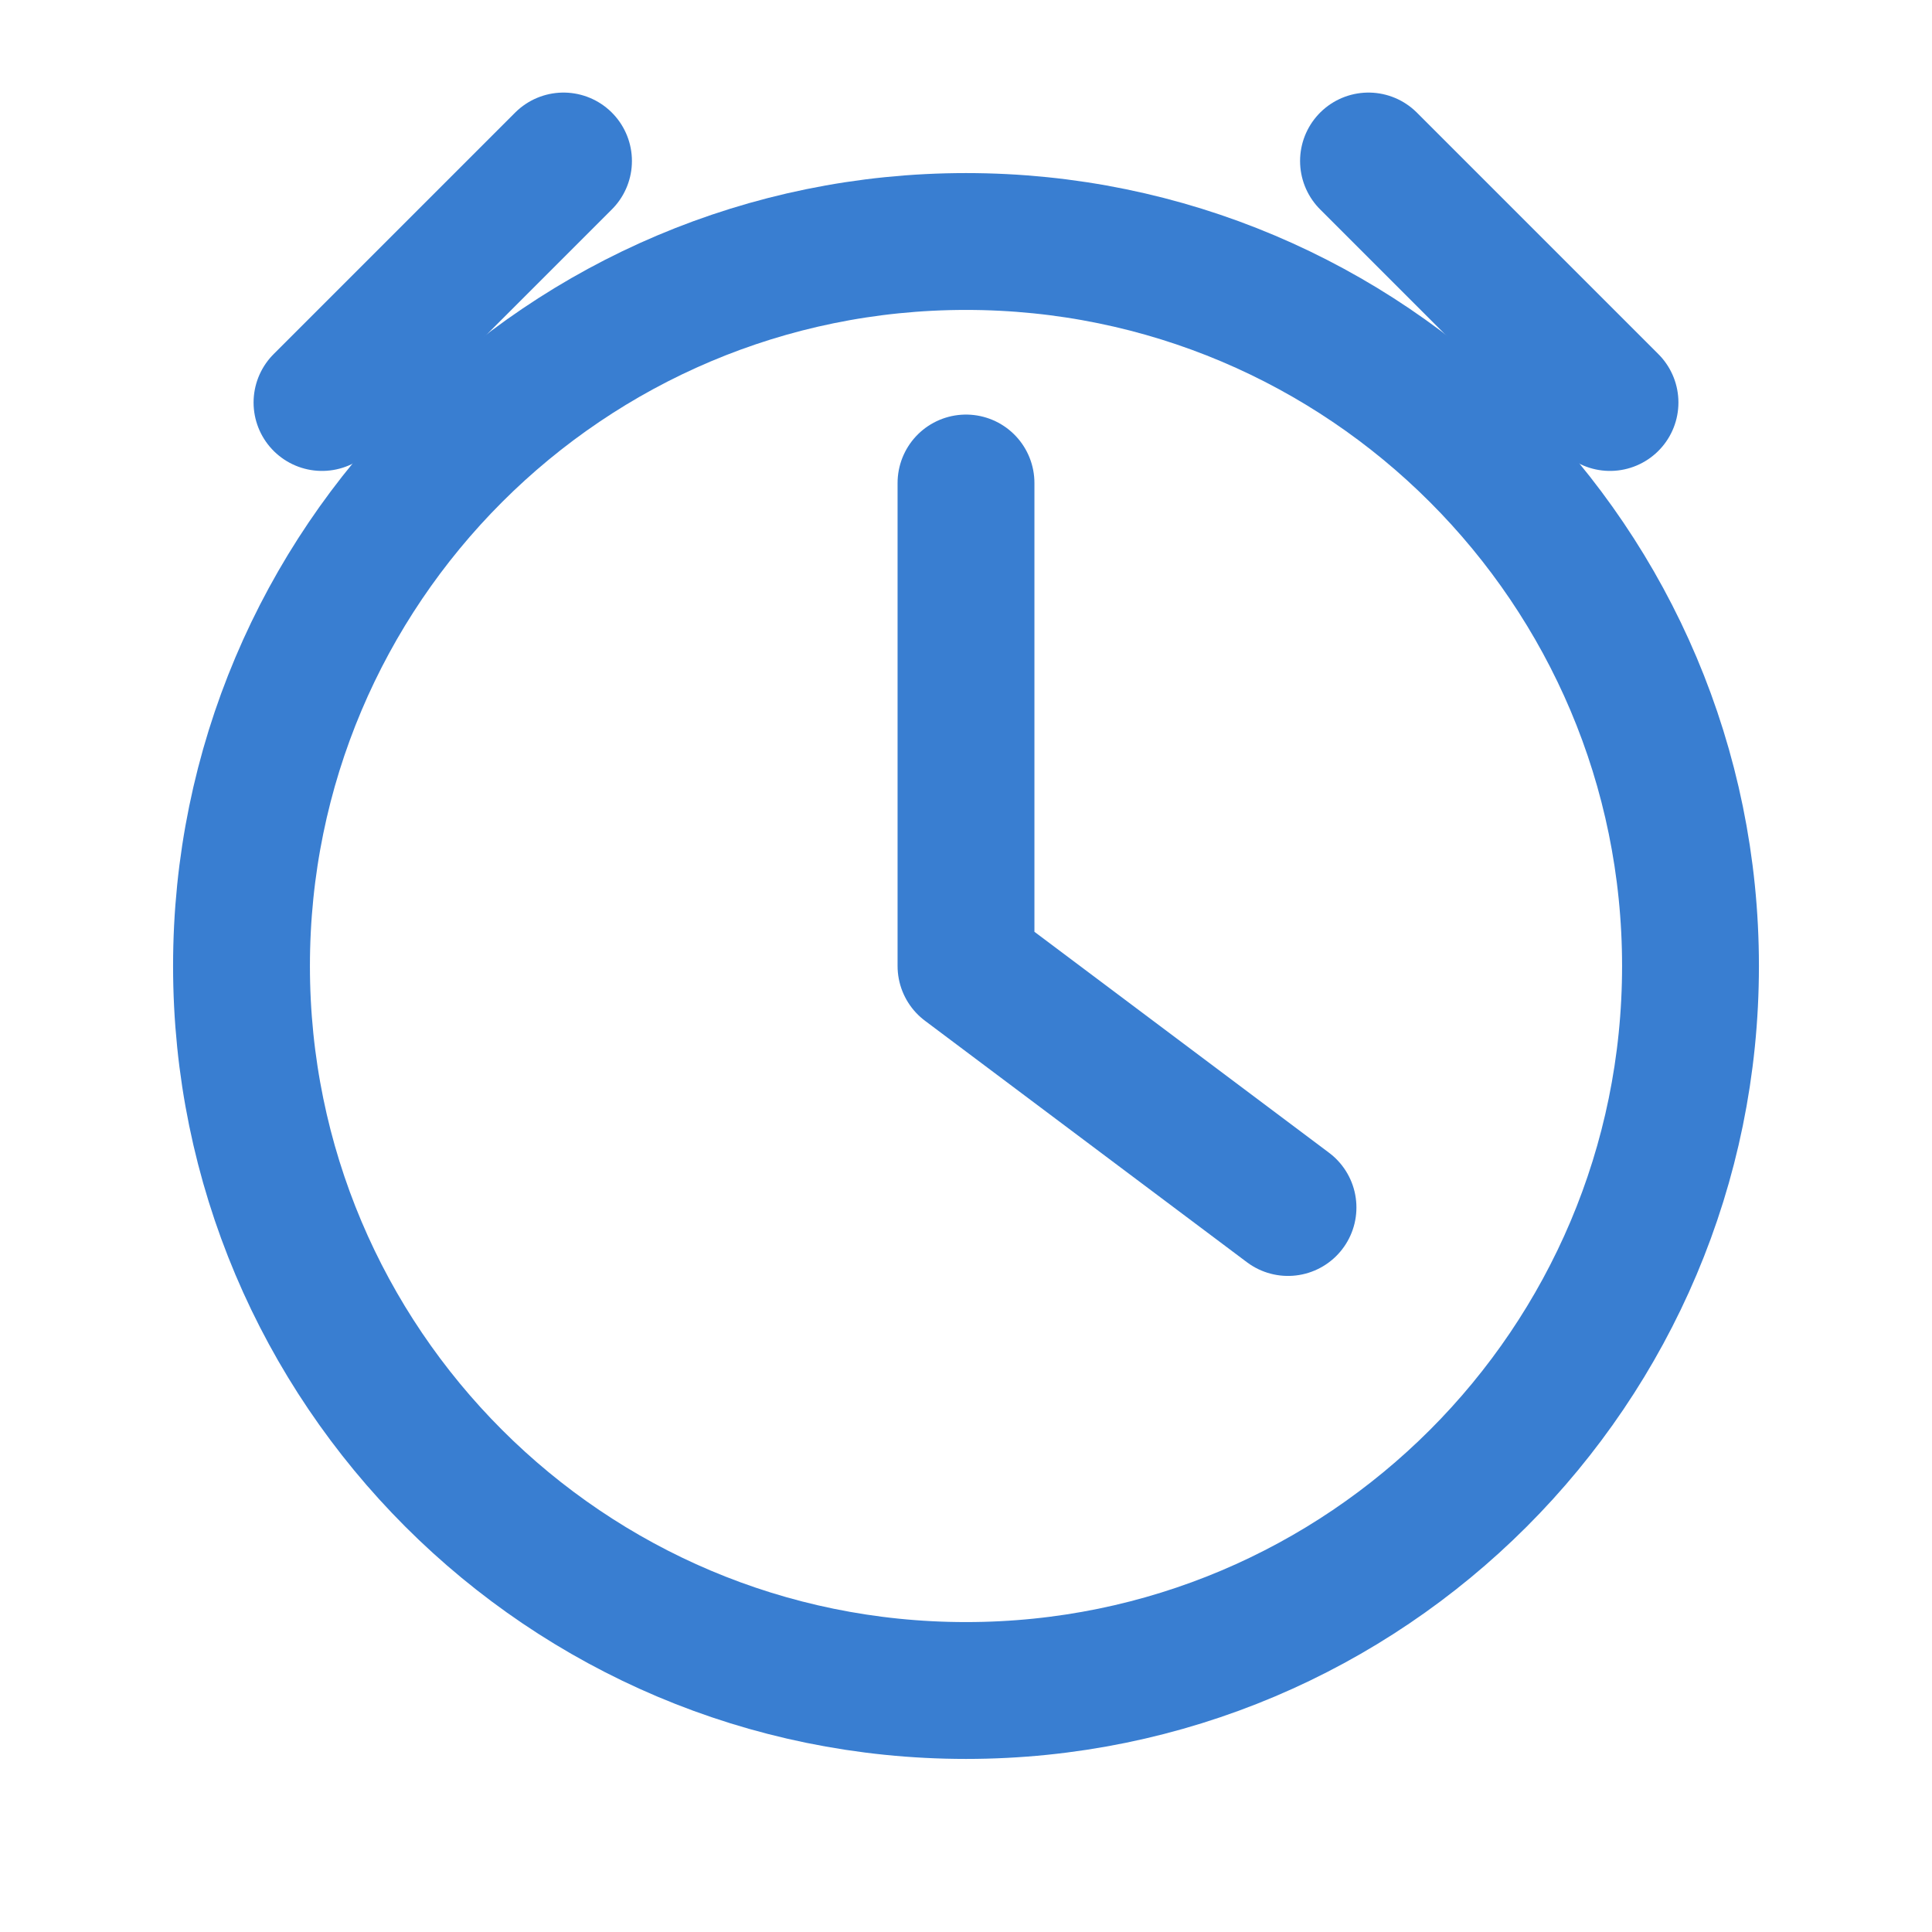
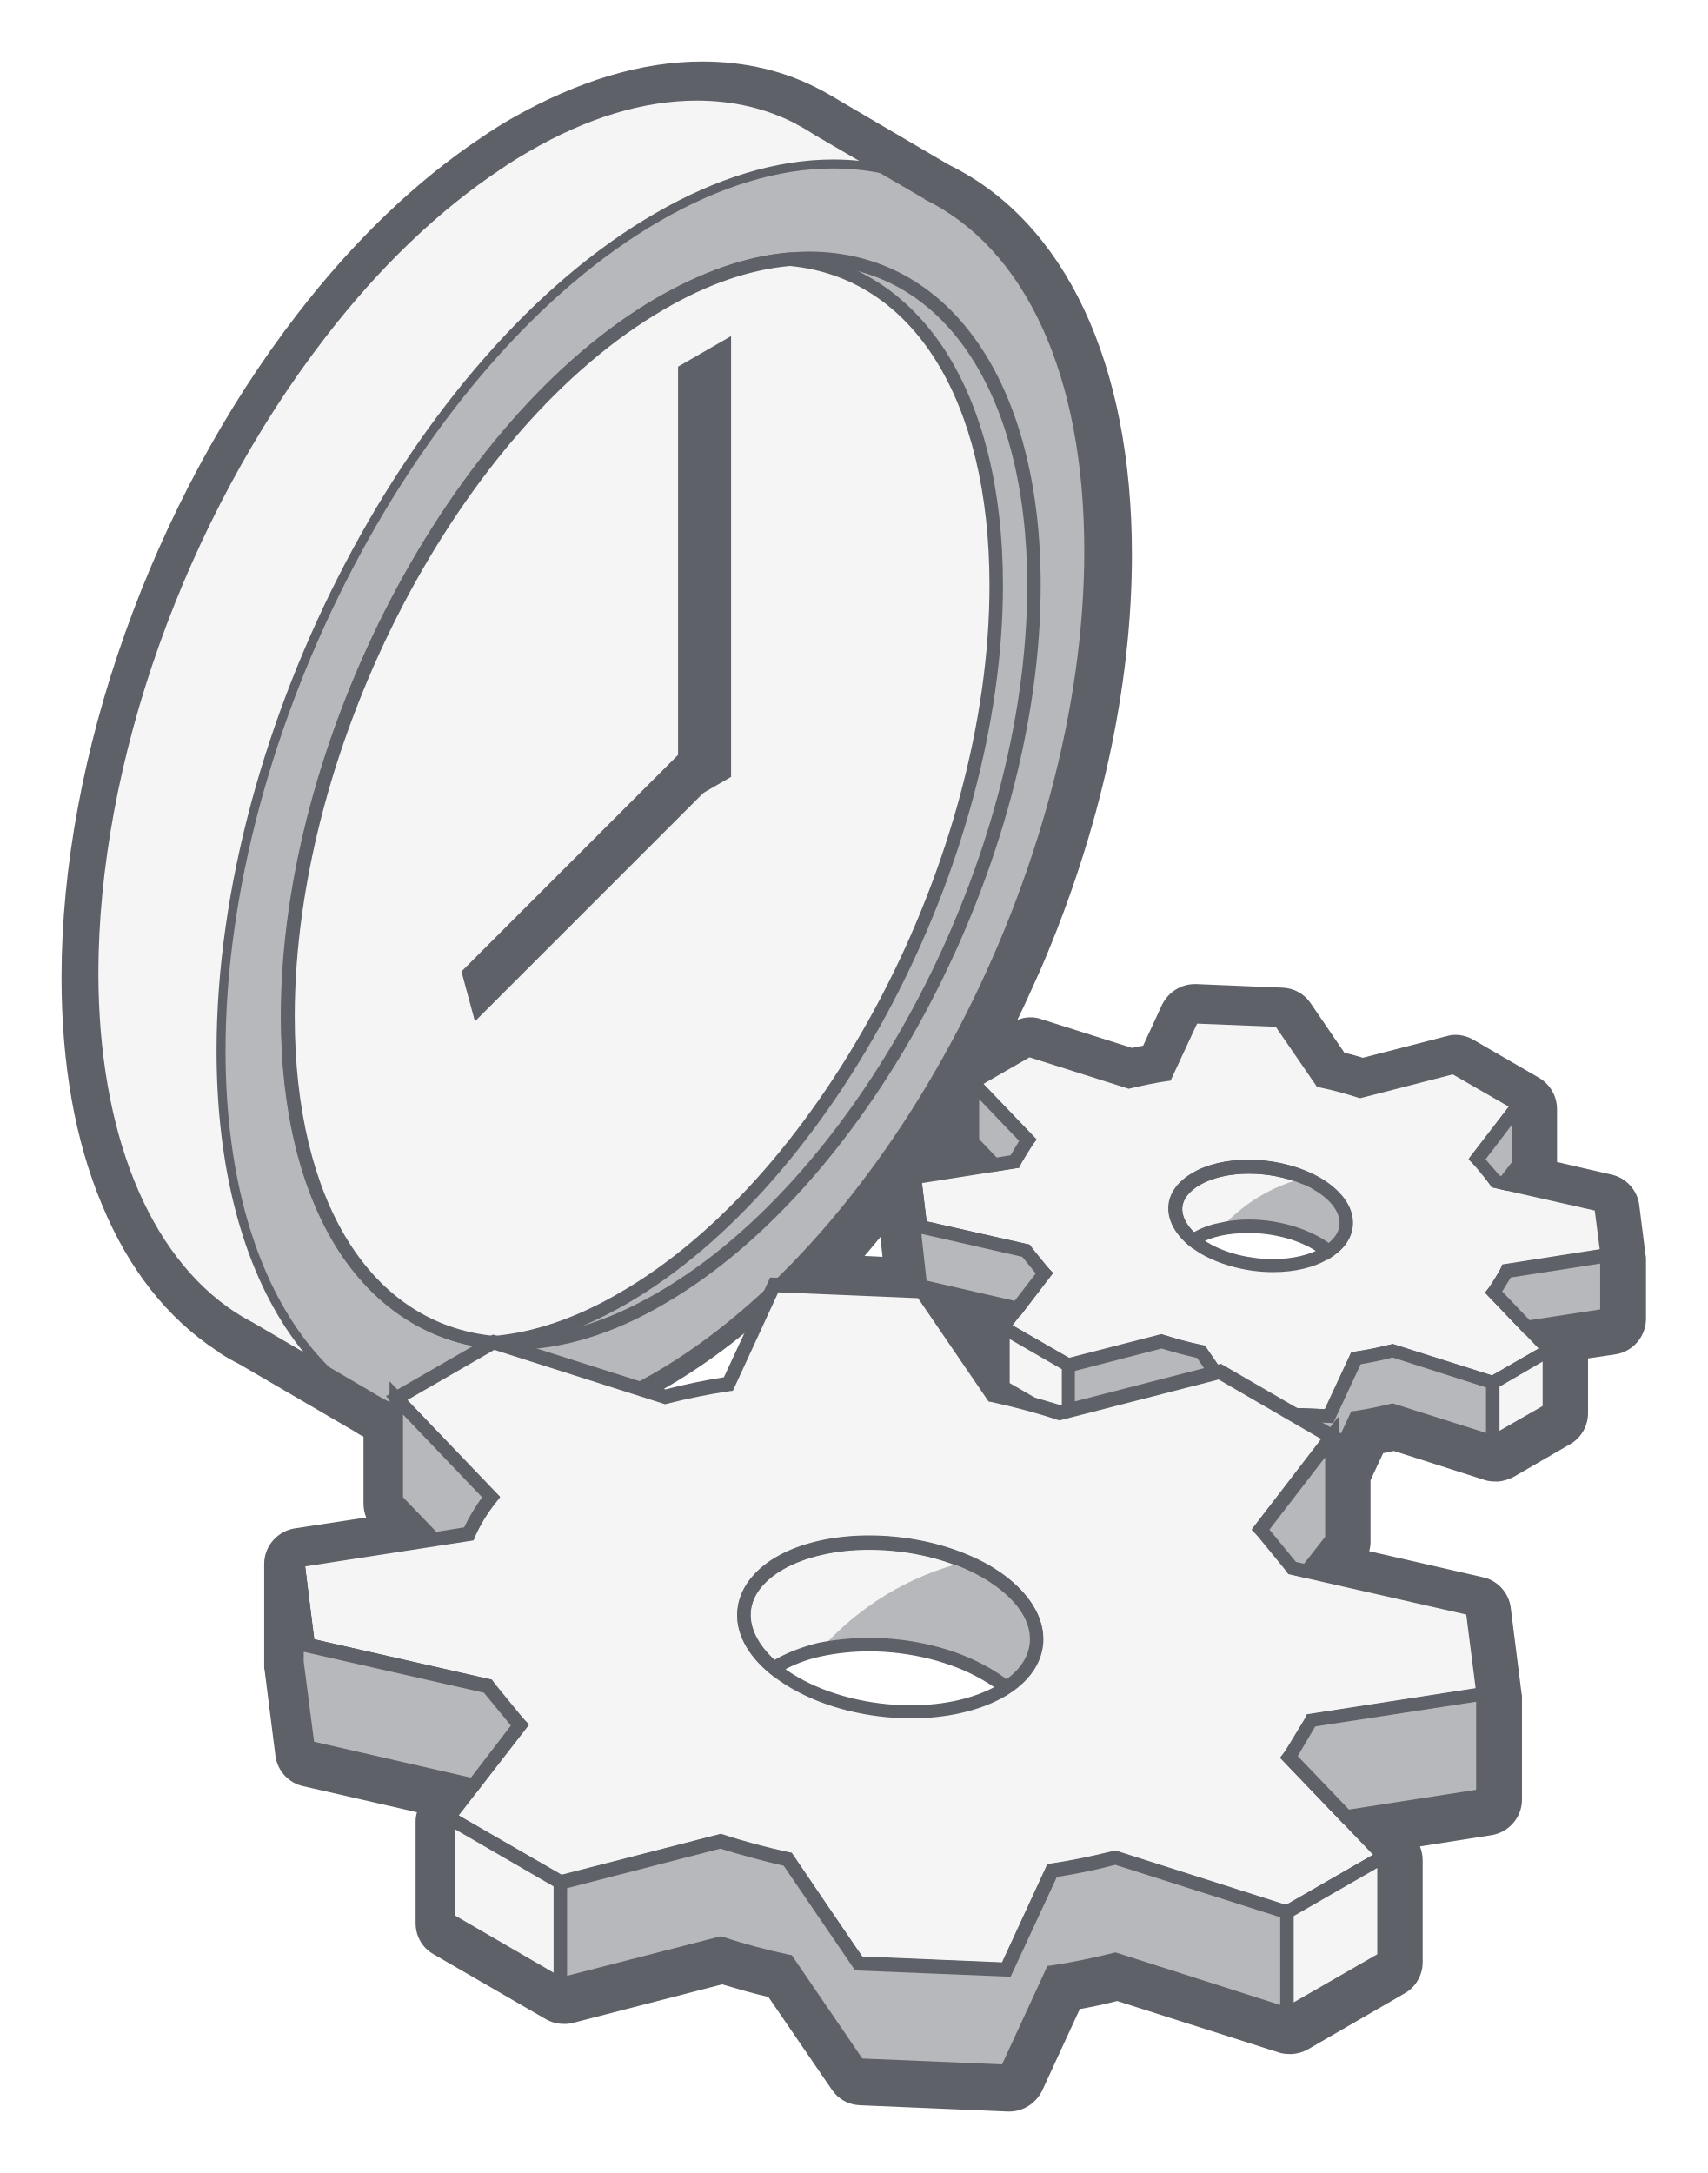
- <svg xmlns="http://www.w3.org/2000/svg" viewBox="0 0 24 24" fill="none" stroke="#397ed1" stroke-width="1.7" stroke-linecap="round" stroke-linejoin="round">
-   <circle cx="12" cy="12" r="9" />
-   <path d="M12 6v6l4 3M7 2 4 5m13-3 3 3" />
+ <svg xmlns="http://www.w3.org/2000/svg" viewBox="25.61 -3.99 379.97 483.57">
+   <style>.gi-t{fill:#F5F5F6}.gi-s{fill:#DCDDDF}.gi-d{fill:#B7B8BB}.gi-l{fill:#5E6168}.gi-k{stroke:#5E6168}</style>
+   <path d="M219.1,360.5c9.6,0,19.3,2.4,26.7,6.7c1.4,0.8,2.6,1.6,3.8,2.5c3.5-2.6,5.3-5.7,5.2-9.2 c-0.1-4.8-4-9.6-10.5-13.4c-1.4-0.8-2.8-1.5-4.4-2.2c-6.2-2.6-13.6-4.1-20.8-4.1c-7.5,0-14.3,1.6-19.2,4.4 c-4.4,2.5-6.9,5.8-7.2,9.4s1.6,7.4,5.3,10.8c0.1-0.1,0.2-0.1,0.3-0.2c2.7-1.5,5.8-2.7,9.4-3.6C211.3,360.9,215.1,360.5,219.1,360.5 z" class="gi-t" />
+   <path d="M303.5,267.4c5.7,0,11.5,1.5,15.9,4c0.7,0.4,1.3,0.8,1.9,1.2c1.6-1.3,2.5-2.9,2.4-4.6 c-0.1-2.6-2.2-5.2-5.8-7.3c-0.8-0.5-1.6-0.9-2.5-1.2c-3.5-1.5-7.8-2.3-11.9-2.3c-4.3,0-8.1,0.9-10.9,2.5c-2.4,1.4-3.7,3.1-3.9,5 c-0.1,1.8,0.8,3.7,2.6,5.5c1.6-0.9,3.4-1.6,5.4-2C298.8,267.7,301.1,267.4,303.5,267.4z" class="gi-t" />
+   <path d="M181.9,17.7c8.3,0,16,1.9,22.9,5.4l0,0c1.4,0.7,2.8,1.5,4.1,2.4l24.2,14.1l0,0l0,0l0,0 c22.3,10.7,36.5,38.8,36.5,79.7c0,58.5-29.3,124.7-69.4,163.5l31,1.3l15.8,23.1c3.2,0.7,6.3,1.5,9.4,2.4l-7.3-4.2v-13.2l0,0l0,0 l3.2-4.2l0,0l0,0l-21.3-5l-1.4-11.1v-13.2l0,0l0,0l17.8-2.7l0,0l-4.9-5.1v-13.2l0,0l0,0l12.6-7.3l22.3,7.1 c2.6-0.7,5.4-1.3,8.2-1.7l6-12.9l19.2,0.8l9.3,13.5c3,0.7,5.9,1.5,8.7,2.4l20.8-5.3l14.6,8.4l0,0l0,0v13.2l-3.2,4.2l21.5,4.9 l1.4,11.1v13.2l-17.8,2.7l4.9,5.1v13.2l-12.6,7.3l0,0l0,0l0,0l-22.3-7.1c-2.6,0.7-5.4,1.3-8.2,1.7l-5.3,11.4v15.5l-5.6,7.2 l36.8,8.4l2.4,19v22.7l-30.4,4.7l8.3,8.7l0,0l0,0v22.7L312.5,445l0,0l0,0l0,0l-38.2-12.2c-4.5,1.2-9.2,2.2-14,2.9l-10.2,22 l-32.9-1.4l-15.8-23.1c-5.1-1.1-10-2.5-14.9-4.1l-35.5,9.1l0,0l0,0l-24.9-14.4v-22.7l0,0l0,0l5.6-7.2l0,0l0,0l-36.8-8.4l-2.4-19 V344v0.1V344l30.4-4.7l0,0l0,0l-8.3-8.7v-19.8c-2-0.9-3.9-1.9-5.7-3.1L83,292.6c-1.5-0.8-3-1.6-4.4-2.6l0,0l0,0 c-19-12.5-31-39.2-31-76.5c0-49,20.6-103.4,50.8-142.6c11.8-15.3,25.2-28.3,39.3-37.7c2.1-1.4,4.2-2.7,6.3-3.9 C157.2,21.4,170.2,17.7,181.9,17.7 M181.9,9.7c-13.5,0-27.7,4.3-42.3,12.6c-2.3,1.3-4.5,2.7-6.7,4.2c-14.6,9.7-28.5,23-41.2,39.5 c-32.3,41.9-52.4,98.4-52.4,147.5c0,19.3,3,36.3,9,50.6c5.9,14.3,14.5,25.2,25.4,32.4c0.2,0.1,0.4,0.2,0.5,0.4 c1.5,1,3.1,1.9,4.7,2.7l25.7,15c0.6,0.4,1.2,0.8,1.9,1.1v14.9c0,1.1,0.2,2.1,0.6,3.1l-15.7,2.4c-3.9,0.5-7,3.9-7,7.9v22.7 c0,0.3,0,0.7,0.1,1l2.4,19c0.4,3.3,2.9,6.1,6.2,6.8l25.3,5.8c-0.2,0.7-0.3,1.3-0.3,2V424c0,2.9,1.5,5.5,4,6.9l24.9,14.4 c1.2,0.7,2.6,1.1,4,1.1c0.2,0,0.4,0,0.6,0c0.5,0,0.9-0.1,1.4-0.2l33.3-8.6c3.4,1,6.8,2,10.3,2.8l14.1,20.6 c1.4,2.1,3.7,3.4,6.3,3.5l32.9,1.4c0.1,0,0.2,0,0.3,0c3.1,0,5.9-1.8,7.3-4.6l8.4-18.2c2.8-0.5,5.6-1.1,8.3-1.8l35.8,11.4 c0.8,0.3,1.7,0.4,2.6,0.4c0.2,0,0.4,0,0.6,0c1.2-0.1,2.3-0.4,3.4-1l21.6-12.5c2.5-1.4,4-4.1,4-6.9V410c0-1.1-0.2-2.1-0.6-3.1 l15.9-2.5c3.9-0.6,6.8-4,6.8-7.9v-22.7c0-0.3,0-0.7-0.1-1l-2.4-19c-0.4-3.3-2.9-6.1-6.2-6.8l-25.3-5.8c0.2-0.7,0.3-1.3,0.3-2 v-13.8l2.8-6c0.8-0.2,1.6-0.3,2.4-0.5l20,6.4c0.8,0.3,1.7,0.4,2.6,0.4c0.2,0,0.5,0,0.7,0l0,0l0,0c1.1-0.1,2.3-0.5,3.3-1l12.6-7.3 c2.5-1.4,4-4.1,4-6.9v-12.2l6.1-0.9c3.9-0.6,6.8-4,6.8-7.9v-13.2c0-0.3,0-0.7-0.1-1l-1.4-11.1c-0.4-3.3-2.9-6.1-6.2-6.8 l-12.1-2.8v-11.8c0-2.9-1.6-5.6-4.1-7l-14.5-8.4c-1.2-0.7-2.6-1.1-4-1.1c-0.7,0-1.3,0.1-2,0.3l-18.6,4.8 c-1.3-0.4-2.7-0.8-4.1-1.1l-7.5-11c-1.4-2.1-3.7-3.4-6.3-3.5l-19.2-0.8c-0.1,0-0.2,0-0.3,0c-3.1,0-5.9,1.8-7.3,4.6l-4.2,9.1 c-0.8,0.2-1.6,0.3-2.5,0.5l-20.2-6.4c-0.8-0.3-1.6-0.4-2.4-0.4c-1,0-2,0.2-2.9,0.6c1.8-3.7,3.5-7.5,5.2-11.3 c13.3-30.9,20.3-62.8,20.3-92.3c0-42.5-14.8-74-40.7-86.7l-23.7-13.9c-1.5-0.9-3-1.8-4.5-2.6c-0.1,0-0.1-0.1-0.2-0.1 C200.4,11.8,191.4,9.7,181.9,9.7z M218,275.5c1.2-1.4,2.4-2.8,3.6-4.3v0.7c0,0.3,0,0.7,0.1,1l0.3,2.8L218,275.5L218,275.5z" class="gi-l" />
+   <path d="M232.6,38.9c-16.5-7.9-37.3-6.3-59.9,6.8c-2.1,1.2-4.1,2.5-6.2,3.9C152.3,59,139,72,127.1,87.3 c-23.5,30.4-41.1,69.9-47.9,109c-2,11.3-3,22.6-3,33.6c0,18.9,3.1,35.1,8.6,48.1s13.5,22.8,23.2,28.9l-26-15.1 c-1.5-0.8-3-1.6-4.4-2.6l0,0c-9.5-6.2-17.3-16-22.6-29c-5.4-12.9-8.4-28.9-8.4-47.6c0-12.3,1.3-24.9,3.7-37.5 C57.5,137.3,74.7,99.4,97.4,70c11.9-15.3,25.2-28.3,39.3-37.7c2.1-1.4,4.2-2.7,6.3-3.9c13.6-7.9,26.5-11.6,38.3-11.6 c8.3,0,16,1.9,22.9,5.4l0,0c1.4,0.7,2.8,1.5,4.1,2.4L232.6,38.9z" class="gi-t" />
+   <path d="M232.6,38.9c-16.5-7.9-37.3-6.3-59.9,6.8c-1.7,1-3.4,2-5,3.1c-0.4,0.2-0.8,0.5-1.2,0.8 C152.3,59,139,72,127.1,87.3c-23.5,30.4-41.1,69.9-47.9,109c-10.3-6-20-13.1-28.9-21c7.2-37.8,24.4-75.7,47.1-105.1 c11.9-15.3,25.2-28.3,39.3-37.7c0.9-0.6,1.7-1.1,2.6-1.7c1.2-0.8,2.5-1.5,3.7-2.2c13.6-7.9,26.5-11.6,38.3-11.6 c8.3,0,16,1.9,22.9,5.4l0,0c1.4,0.7,2.8,1.5,4.1,2.4L232.6,38.9z" class="gi-t" />
+   <path d="M232.6,38.9c-16.5-7.9-37.3-6.3-59.9,6.8c-1.7,1-3.4,2-5,3.1c-10-5.2-19.4-11.2-28.2-18 c1.2-0.8,2.5-1.5,3.7-2.2c13.6-7.9,26.5-11.6,38.3-11.6c8.3,0,16,1.9,22.9,5.4l0,0c1.4,0.7,2.8,1.5,4.1,2.4L232.6,38.9z" class="gi-t" />
+   <path stroke-width="2" d="M76.3,229.9c0,71,43.2,103.6,96.4,72.9 s96.4-113.2,96.4-184.2S225.9,15,172.7,45.7S76.3,158.9,76.3,229.9z" class="gi-d gi-k" />
+   <path stroke-width="2" d="M134.4,315.8L134.4,315.8 c-36.2,0-59.6-33.7-59.6-86c0-71.4,43.6-154.6,97.2-185.5c13.5-7.8,26.7-11.8,39-11.8c17.6,0,32.5,8,43.1,23 c10.8,15.3,16.5,37,16.5,62.9c0,71.4-43.6,154.6-97.2,185.5C159.9,311.9,146.8,315.8,134.4,315.8z" class="gi-d gi-k" />
+   <path d="M255.7,126.3c0,61.2-37.2,132.2-83,158.7c-13.4,7.7-26,10.8-37.1,9.8c-27.2-2.5-45.9-29.2-45.9-72.6 c0-61.1,37.2-132.2,83-158.7c10.1-5.8,19.7-9,28.7-9.8C233.1,51,255.7,78.6,255.7,126.3z" class="gi-d" />
+   <path d="M139.7,296.4c-1.4,0-2.9-0.1-4.3-0.2c-14-1.3-25.9-8.8-34.3-21.6c-8.5-13.1-13-31.2-13-52.4 c0-61.5,37.6-133.3,83.8-160c10.1-5.8,19.9-9.2,29.3-10c1.5-0.1,3-0.2,4.4-0.2c31.3,0,51.6,29.1,51.6,74.2 c0,61.5-37.6,133.3-83.8,160C161.8,293,150.4,296.4,139.7,296.4z M205.7,55c-1.4,0-2.8,0.1-4.1,0.2c-8.9,0.8-18.4,4-28.1,9.6 C128.1,91,91.2,161.6,91.2,222.2c0,41.3,17.1,68.6,44.5,71.1c1.3,0.1,2.7,0.2,4,0.2c10.2,0,21-3.3,32.2-9.8 c45.4-26.2,82.3-96.8,82.3-157.4C254.2,83,235.2,55,205.7,55z" class="gi-l" />
+   <path d="M247.3,126.3c0,61.2-37.2,132.2-83,158.7c-10.1,5.8-19.7,9-28.7,9.8c-27.2-2.5-45.9-29.2-45.9-72.6 c0-61.1,37.2-132.2,83-158.7c10.1-5.8,19.7-9,28.7-9.8C228.6,56.2,247.3,82.9,247.3,126.3z" class="gi-t" />
+   <path d="M135.6,296.2h-0.1c-14-1.3-25.9-8.8-34.3-21.6c-8.5-13.1-13-31.2-13-52.4c0-61.5,37.6-133.3,83.8-160 c10.1-5.8,19.9-9.2,29.3-10h0.1h0.1c14,1.3,25.9,8.8,34.3,21.6c8.5,13.1,13,31.2,13,52.4c0,61.5-37.6,133.3-83.8,160 c-10.1,5.8-19.9,9.2-29.3,10H135.6z M201.4,55.2c-8.9,0.8-18.3,4-27.9,9.6C128.1,91,91.2,161.6,91.2,222.2 c0,41.3,17,68.5,44.4,71.1c8.9-0.8,18.3-4,27.9-9.6c45.4-26.2,82.3-96.8,82.3-157.4C245.8,85,228.8,57.8,201.4,55.2z" class="gi-l" />
+   <polygon points="178,173.1 186.8,168 186.8,73.4 178,78.5" class="gi-l" />
+   <path d="M176.5,175.7V77.6l11.8-6.8v98.1L176.5,175.7z M179.5,79.4v91.1l5.8-3.4V76L179.5,79.4z" class="gi-l" />
+   <polygon points="182.5,160.2 184.5,167.9 132,220.4 130,212.7" class="gi-l" />
+   <path d="M131.3,223.3l-3-11.1l55-55l3,11.1L131.3,223.3z M131.6,213.1l1.2,4.4l50.1-50.1l-1.2-4.4L131.6,213.1 z" class="gi-l" />
+   <path d="M133.8,315.8L133.8,315.8c-9.9,0-19.1-2.6-27.1-7.6l-25.9-15.1c-1.5-0.7-3-1.6-4.4-2.6l-0.8-0.4V290 c-19.7-13.4-31-41.5-31-77.3c0-47.7,19.5-102.7,51-143.5c12.3-16,25.7-28.8,39.7-38.1c2.1-1.4,4.2-2.7,6.4-4 c13.5-7.8,26.7-11.8,39-11.8c8.5,0,16.4,1.9,23.6,5.6l0.1,0.1c1.4,0.7,2.8,1.6,4.2,2.4l24.1,14.1c23.7,11.5,37.3,41,37.3,81 c0,71.4-43.6,154.6-97.2,185.5C159.3,311.9,146.1,315.8,133.8,315.8z M77.9,288L77.9,288c1.4,0.9,2.8,1.7,4.3,2.5l26,15.2 c7.6,4.8,16.2,7.2,25.6,7.2l0,0c11.8,0,24.5-3.8,37.5-11.4C224,271,266.9,189,266.9,118.6c0-38.9-13-67.4-35.7-78.3l0.4-0.8 l-0.4,0.7L207,26.1c-1.4-0.9-2.7-1.7-4.1-2.4l-0.1-0.1c-6.7-3.5-14.2-5.2-22.1-5.2c-11.8,0-24.5,3.8-37.5,11.4 c-2.1,1.2-4.2,2.5-6.2,3.9c-13.7,9.1-26.9,21.7-39,37.4c-31.1,40.3-50.5,94.6-50.5,141.7C47.6,247.9,58.6,275.3,77.9,288 L77.9,288z" class="gi-l" />
+   <path d="M363.6,241.9l-14.6-8.4l-20.8,5.3c-2.8-0.9-5.8-1.7-8.7-2.4l-9.3-13.5l-19.2-0.8l-6,12.9 c-2.8,0.4-5.6,1-8.2,1.7l-22.3-7.1l-12.6,7.3l12.3,12.9c-1.2,1.5-2.2,3.1-2.9,4.7l-22.3,3.4l1.4,11.1l23.4,5.3 c1.1,1.7,2.5,3.4,4.1,5l-9.2,12l14.6,8.4l20.8-5.3c2.8,0.9,5.8,1.7,8.7,2.4l9.3,13.5l19.2,0.8l6-12.9c2.8-0.4,5.6-1,8.2-1.7 l22.3,7.1l12.6-7.3l-12.3-12.9c1.2-1.5,2.2-3.1,2.9-4.7l22.3-3.5l-1.4-11.1l-23.4-5.3c-1.1-1.7-2.5-3.4-4.1-5L363.6,241.9z M320.5,274.9c-6.9,4-18.9,3.5-26.8-1.1s-8.8-11.5-1.9-15.5s18.9-3.5,26.8,1.1C326.5,264.1,327.4,271,320.5,274.9z" class="gi-t" />
+   <path d="M322.2,312.7l-21-0.9l-9.3-13.6c-2.7-0.6-5.3-1.3-7.9-2.1l-20.9,5.4l-16.6-9.6l9.5-12.3 c-1.1-1.2-2.2-2.5-3.1-3.8l-23.8-5.4l-1.7-13.6l22.9-3.5c0.5-1.1,1.2-2.2,2-3.3l-12.8-13.3l14.8-8.6l22.5,7.2 c2.3-0.6,4.7-1.1,7.2-1.5l6.1-13.1l21,0.9l9.3,13.6c2.7,0.6,5.3,1.3,7.9,2.1l20.9-5.4l16.6,9.6l-9.5,12.3 c1.1,1.2,2.2,2.5,3,3.8l23.9,5.4l1.7,13.6l-23,3.6c-0.5,1.1-1.2,2.2-2,3.3l12.8,13.4l-14.8,8.6l-22.5-7.2 c-2.3,0.6-4.7,1.1-7.1,1.5L322.2,312.7z M302.9,308.9l17.5,0.7l5.9-12.7l0.8-0.1c2.8-0.4,5.5-1,8-1.6l0.4-0.1l22.1,7l10.4-6 l-11.9-12.5l0.8-1c1.1-1.4,2-2.9,2.7-4.4l0.3-0.8l21.7-3.4l-1.1-8.6l-23-5.2l-0.3-0.5c-1.1-1.6-2.4-3.3-3.9-4.8l-0.9-0.9 l9-11.7l-12.5-7.2l-20.6,5.3l-0.4-0.1c-2.8-0.9-5.7-1.7-8.6-2.3l-0.6-0.1l-9.2-13.4l-17.5-0.7l-5.9,12.7l-0.8,0.1 c-2.8,0.4-5.5,1-8.1,1.6l-0.4,0.1l-22.1-7l-10.4,6l11.9,12.4l-0.8,1c-1.1,1.4-2,2.9-2.7,4.4l-0.3,0.8l-21.7,3.4l1.1,8.6 l23,5.2l0.3,0.5c1.1,1.6,2.4,3.3,3.9,4.8l0.9,0.9l-9,11.7l12.5,7.2l20.6-5.3l0.4,0.1c2.8,0.9,5.7,1.7,8.6,2.3l0.6,0.1 L302.9,308.9z M308.9,279.1c-5.7,0-11.5-1.5-15.9-4c-4.6-2.7-7.3-6.3-7.3-10.1c0-3.2,1.9-6,5.4-8c3.2-1.9,7.6-2.9,12.4-2.9 c5.7,0,11.5,1.5,15.9,4c4.6,2.7,7.3,6.3,7.3,10c0,3.2-1.9,6-5.4,8C318.1,278.1,313.7,279.1,308.9,279.1z M303.5,257.2 c-4.3,0-8.1,0.9-10.9,2.5c-2.5,1.5-3.9,3.3-3.9,5.4c0,2.6,2.1,5.3,5.8,7.5c3.9,2.3,9.2,3.6,14.4,3.6c4.3,0,8.1-0.9,10.9-2.5 c2.5-1.5,3.9-3.3,3.9-5.4c0-2.6-2.1-5.3-5.8-7.5C313.9,258.5,308.7,257.2,303.5,257.2z" class="gi-l" />
+   <path d="M251.4,254.5c0.7-1.6,1.7-3.2,2.9-4.7L242,236.9v13.2l4.9,5.1L251.4,254.5z" class="gi-d" />
+   <path d="M246.3,256.8l-5.8-6.1v-17.6l15.8,16.5l-0.8,1c-1.1,1.4-2,2.9-2.7,4.4l-0.3,0.8L246.3,256.8z M243.5,249.5l3.9,4.1l3-0.5c0.5-1.1,1.2-2.2,2-3.3l-8.9-9.3V249.5z" class="gi-l" />
+   <path d="M356.6,251.1l-2.2,2.8c1.6,1.6,3,3.3,4.1,5l1.9,0.4l3.2-4.2v-13.2L356.6,251.1L356.6,251.1z" class="gi-d" />
+   <path d="M361,261l-3.4-0.8l-0.3-0.5c-1.1-1.6-2.4-3.3-3.9-4.8l-0.9-0.9l12.7-16.5v18.2L361,261z M359.4,257.6 l0.4,0.1l2.3-3v-8.3l-5.8,7.5C357.5,255,358.5,256.3,359.4,257.6z" class="gi-l" />
+   <path d="M321.2,274.5c-0.8-0.6-1.6-1.2-2.6-1.8c-6.2-3.6-14.8-4.6-21.5-3.1c4.9-5.6,11.4-9.6,18.9-11.5 c0.9,0.4,1.8,0.8,2.7,1.3C326.3,263.9,327.3,270.5,321.2,274.5z" class="gi-d" />
+   <path d="M321.1,276.4l-0.9-0.7c-0.7-0.6-1.5-1.1-2.4-1.7c-3.9-2.3-9.2-3.6-14.4-3.6c-2.1,0-4.2,0.2-6.1,0.6 c-1.8,0.4-3.5,1-4.8,1.8c-0.2,0.1-0.4,0.3-0.6,0.4l-0.9,0.6l-0.9-0.7c-3.1-2.6-4.7-5.7-4.5-8.7c0.2-2.9,2.1-5.5,5.4-7.4 c3.2-1.9,7.6-2.9,12.4-2.9c4.5,0,9.2,0.9,13.1,2.6c1,0.4,1.9,0.9,2.8,1.4c4.5,2.6,7.2,6.2,7.3,9.8c0.1,3-1.5,5.8-4.6,7.8 L321.1,276.4z M303.5,267.4c5.7,0,11.5,1.5,15.9,4c0.7,0.4,1.3,0.8,1.9,1.2c1.6-1.3,2.5-2.9,2.4-4.6 c-0.1-2.6-2.2-5.2-5.8-7.3c-0.8-0.5-1.6-0.9-2.5-1.2c-3.5-1.5-7.8-2.3-11.9-2.3c-4.3,0-8.1,0.9-10.9,2.5 c-2.4,1.4-3.7,3.1-3.9,5c-0.1,1.8,0.8,3.7,2.6,5.5c1.6-0.9,3.4-1.6,5.4-2C298.8,267.7,301.1,267.4,303.5,267.4z" class="gi-l" />
+   <path d="M361,278.8c-0.7,1.6-1.7,3.2-2.9,4.7l7.5,7.8l17.8-2.7v-13.2L361,278.8z" class="gi-d" />
+   <path d="M365,293l-8.9-9.3l0.8-1c1.1-1.4,2-2.9,2.7-4.4l0.3-0.8l24.9-3.8V290L365,293z M360,283.4l6,6.3 l15.7-2.4v-10.2l-19.8,3.1C361.4,281.3,360.8,282.4,360,283.4z" class="gi-l" />
+   <path d="M362.2,301.2l-4.5,2.6l-22.3-7.1c-2.6,0.7-5.4,1.3-8.2,1.7l-6,12.9l-19.2-0.8l-9.3-13.5 c-3-0.7-5.9-1.4-8.7-2.4l-20.8,5.3l-7.5-4.3l0,0l-7.1-4.1v13.2l14.6,8.4l20.8-5.3c2.8,0.9,5.8,1.7,8.7,2.4l9.3,13.5l19.2,0.8 l6-12.9c2.8-0.4,5.6-1,8.2-1.7l22.3,7.1l12.6-7.3v-13.2L362.2,301.2L362.2,301.2z" class="gi-d" />
+   <path d="M322.2,325.9l-21-0.9l-9.3-13.6c-2.7-0.6-5.3-1.3-7.9-2.1l-20.9,5.4l-15.8-9.1v-16.7l16.3,9.4 l20.6-5.3l0.4,0.1c2.8,0.9,5.7,1.7,8.6,2.3l0.6,0.1l9.2,13.4l17.5,0.7l5.9-12.7l0.8-0.1c2.8-0.4,5.5-1,8-1.6l0.4-0.1l22.1,7 l14.3-8.2v16.7l-13.9,8l-22.5-7.2c-2.3,0.6-4.7,1.1-7.1,1.5L322.2,325.9z M302.9,322.1l17.5,0.7l5.9-12.7l0.8-0.1 c2.8-0.4,5.5-1,8-1.6l0.4-0.1l22.1,7l11.3-6.5V299l-10.9,6.3l-22.5-7.2c-2.3,0.6-4.7,1.1-7.1,1.5l-6.1,13.1l-21-0.9 l-9.3-13.6c-2.7-0.6-5.3-1.3-7.9-2.1l-20.9,5.4l-12.8-7.4v9.8l13.3,7.7l20.6-5.3l0.4,0.1c2.8,0.9,5.7,1.7,8.6,2.3l0.6,0.1 L302.9,322.1z" class="gi-l" />
+   <path d="M258,279.4c-1.6-1.6-3-3.3-4.1-5l-23.4-5.3l-1.4-11.1v13.2l1.4,11.1l21.5,4.9L258,279.4z" class="gi-d" />
+   <path d="M252.6,288.9l-23.5-5.4l-1.5-12.3V258l3-0.2l1.2,10l23,5.2l0.3,0.5c1.1,1.6,2.4,3.3,3.9,4.8l0.9,0.9 L252.6,288.9z M231.8,281l19.6,4.5l4.6-6c-1.1-1.2-2.2-2.5-3.1-3.8l-22.4-5.1v0.5L231.8,281z" class="gi-l" />
+   <polygon points="248.8,291.4 248.8,304.6 263.3,313 263.3,299.8" class="gi-t" />
+   <path d="M264.8,315.6l-17.6-10.1v-16.7l17.6,10.1V315.6z M250.3,303.8l11.6,6.7v-9.8l-11.6-6.7L250.3,303.8 L250.3,303.8z" class="gi-l" />
+   <polygon points="357.8,303.7 357.8,317 370.4,309.7 370.4,296.4" class="gi-t" />
+   <path d="M356.3,319.6v-16.7l15.6-9v16.7L356.3,319.6z M359.3,304.6v9.8l9.6-5.5V299L359.3,304.6z" class="gi-l" />
+   <polygon points="363.6,241.9 363.6,255.1 360.4,259.4 358.5,258.9 354.4,253.9" class="gi-d" />
+   <path d="M361,261l-3.3-0.8l-5.2-6.4l12.6-16.4v18.2L361,261z M359.3,257.6l0.4,0.1l2.3-3v-8.3l-5.8,7.6 L359.3,257.6z" class="gi-l" />
+   <polygon points="242,236.9 242,250.1 246.8,255.2 251.4,254.5 254.3,249.7" class="gi-d" />
+   <path d="M246.3,256.8l-5.8-6.1v-17.6l15.7,16.4l-3.9,6.3L246.3,256.8z M243.5,249.5l3.9,4.1l3.1-0.5l1.9-3.2 l-8.9-9.3V249.5L243.5,249.5z" class="gi-l" />
+   <polygon points="229.1,257.9 229.1,271.2 230.5,282.3 252,287.2 258,279.4 253.9,274.4 230.5,269" class="gi-d" />
+   <path d="M252.6,288.9l-23.5-5.4l-1.5-12.3V258l3-0.2l1.2,10l22.9,5.2l5.2,6.4L252.6,288.9z M231.8,281 l19.6,4.5l4.7-6.1l-3-3.7l-22.4-5.1v0.5L231.8,281z" class="gi-l" />
+   <polygon points="383.3,275.4 383.3,288.6 365.5,291.4 358.1,283.6 361,278.8" class="gi-d" />
+   <path d="M365,293l-8.8-9.2l3.9-6.3l24.7-3.8V290L365,293z M359.9,283.4l6.1,6.4l15.7-2.4v-10.2l-19.9,3.1 L359.9,283.4z" class="gi-l" />
+   <path d="M322,315.8l-24.9-14.4l-35.5,9.1c-4.9-1.6-9.9-2.9-14.9-4.1l-15.8-23.1l-32.9-1.4l-10.2,22 c-4.8,0.7-9.5,1.7-14.1,2.9l-38.2-12.2l-21.6,12.5l21.1,22c-2.1,2.6-3.7,5.3-5,8.1l-38.2,5.9l2.4,19l40,9.1 c1.9,2.9,4.3,5.8,7,8.6l-15.8,20.5l24.9,14.4l35.5-9.1c4.9,1.6,9.9,2.9,14.9,4.1l15.8,23.1l32.9,1.4l10.2-22 c4.8-0.7,9.5-1.7,14-2.9l38.2,12.2l21.6-12.5l-20.9-22c2.1-2.6,3.7-5.3,5-8.1l38.2-5.9l-2.4-19l-40.1-9.1 c-1.9-2.9-4.3-5.8-7-8.6L322,315.8z M248.3,372.3c-11.8,6.8-32.3,5.9-45.8-1.9c-13.6-7.8-15-19.7-3.3-26.5s32.3-5.9,45.8,1.9 C258.6,353.7,260,365.5,248.3,372.3z" class="gi-t" />
+   <path d="M250.5,435.8l-34.6-1.4L200,411.1c-4.8-1.1-9.5-2.4-14.1-3.8l-35.7,9.2l-26.9-15.6l16.1-20.9 c-2.3-2.4-4.3-4.9-6-7.4l-40.5-9.2l-2.7-21.5l38.8-6c1.1-2.3,2.4-4.5,4-6.7l-21.5-22.5l23.8-13.7l38.4,12.2 c4.2-1.1,8.5-2,13-2.7l10.3-22.2l34.6,1.4l15.9,23.2c4.8,1.1,9.5,2.4,14.1,3.8l35.7-9.2l26.9,15.6L308.1,336 c2.3,2.4,4.3,4.9,6,7.4l40.5,9.2l2.7,21.5l-38.8,6c-1.1,2.3-2.4,4.5-4,6.6l21.5,22.5l-23.8,13.7l-38.4-12.2 c-4.2,1.1-8.5,2-13,2.7L250.5,435.8z M217.5,431.5l31.1,1.3l10.1-21.9l0.8-0.1c4.8-0.7,9.4-1.7,13.9-2.8l0.4-0.1l0.4,0.1 l37.6,12l19.4-11.2l-20.7-21.6l0.8-1c2-2.5,3.6-5.1,4.8-7.8l0.3-0.8l37.6-5.8l-2.1-16.5l-39.6-9l-0.3-0.5 c-1.9-2.8-4.2-5.7-6.9-8.4l-0.9-0.9l15.5-20.2L296.8,303l-35.4,9.1L261,312c-4.8-1.6-9.8-2.9-14.8-4l-0.6-0.1l-15.7-23 l-31.1-1.3l-10.1,21.9l-0.8,0.1c-4.8,0.7-9.5,1.7-13.9,2.8l-0.4,0.1l-38-12.1l-19.4,11.2l20.7,21.6l-0.8,1 c-2,2.5-3.6,5.1-4.8,7.8l-0.3,0.8l-37.5,5.8l2.1,16.5l39.6,9l0.3,0.5c1.9,2.8,4.2,5.7,6.9,8.4l0.9,0.9L127.7,400l22.9,13.2 l35.4-9.1l0.4,0.1c4.8,1.6,9.8,2.9,14.8,4l0.6,0.1L217.5,431.5z M228.4,378.4c-9.6,0-19.3-2.4-26.7-6.7 c-7.6-4.4-12-10.3-12-16.3c0-5,3.1-9.6,8.7-12.8c5.3-3.1,12.7-4.8,20.7-4.8c9.6,0,19.3,2.4,26.7,6.7c7.6,4.4,12,10.3,12,16.3 c0,5-3.1,9.6-8.7,12.8C243.7,376.7,236.3,378.4,228.4,378.4z M219,340.9c-7.5,0-14.3,1.6-19.2,4.4c-4.6,2.7-7.2,6.3-7.2,10.2 c0,4.8,3.8,9.8,10.5,13.7c6.9,4,16.1,6.3,25.2,6.3c7.5,0,14.3-1.6,19.2-4.4c4.6-2.7,7.2-6.3,7.2-10.2c0-4.8-3.8-9.8-10.5-13.7 C237.3,343.1,228.1,340.9,219,340.9z" class="gi-l" />
+   <path d="M129.9,337.3c1.2-2.8,2.9-5.5,5-8.1l-21.1-22v22.7l8.3,8.7L129.9,337.3z" class="gi-d" />
+   <path d="M121.6,340.1l-9.3-9.7v-27l24.6,25.7l-0.8,1c-2,2.5-3.6,5.1-4.8,7.8l-0.3,0.8L121.6,340.1z M115.3,329.2l7.4,7.7l6.2-1c1.1-2.3,2.4-4.5,4-6.7l-17.6-18.4C115.3,310.8,115.3,329.2,115.3,329.2z" class="gi-l" />
+   <path d="M309.9,331.5l-3.7,4.8c2.7,2.8,5.1,5.7,7,8.6l3.2,0.7l5.6-7.2v-22.7L309.9,331.5L309.9,331.5z" class="gi-d" />
+   <path d="M317,347.3l-4.7-1.1l-0.3-0.5c-1.9-2.8-4.2-5.7-6.9-8.4l-0.9-0.9l19.3-25V339L317,347.3z M314.1,343.6 l1.7,0.4l4.7-6v-17.7l-12.3,16C310.4,338.6,312.4,341.1,314.1,343.6z" class="gi-l" />
+   <path d="M249.5,371.6c-1.3-1.1-2.8-2.1-4.5-3.1c-10.5-6.1-25.3-8-36.9-5.3c8.4-9.5,19.6-16.5,32.3-19.6 c1.6,0.7,3.1,1.4,4.6,2.3C258.1,353.4,259.9,364.7,249.5,371.6z" class="gi-d" />
+   <path d="M249.4,373.4l-0.9-0.7c-1.2-1-2.7-2-4.3-2.9c-6.9-4-16.1-6.3-25.2-6.3c-3.7,0-7.3,0.4-10.6,1.1 s-6.1,1.8-8.6,3.2c-0.4,0.2-0.8,0.5-1.1,0.7l-0.9,0.6l-0.9-0.7c-5.1-4.2-7.7-9.2-7.2-14.1c0.4-4.6,3.5-8.8,8.6-11.8 c5.3-3.1,12.7-4.8,20.7-4.8c7.6,0,15.4,1.5,22,4.3c1.7,0.7,3.3,1.5,4.7,2.3c7.4,4.3,11.8,10.1,12,15.9 c0.1,4.7-2.5,9.1-7.4,12.4L249.4,373.4z M219.1,360.5c9.6,0,19.3,2.4,26.7,6.7c1.4,0.8,2.6,1.6,3.8,2.5 c3.5-2.6,5.3-5.7,5.2-9.2c-0.1-4.8-4-9.6-10.5-13.4c-1.4-0.8-2.8-1.5-4.4-2.2c-6.2-2.6-13.6-4.1-20.8-4.1 c-7.5,0-14.3,1.6-19.2,4.4c-4.4,2.5-6.9,5.8-7.2,9.4s1.6,7.4,5.3,10.8c0.1-0.1,0.2-0.1,0.3-0.2c2.7-1.5,5.8-2.7,9.4-3.6 C211.3,360.9,215.1,360.5,219.1,360.5z" class="gi-l" />
+   <path d="M317.4,378.9c-1.2,2.8-2.9,5.5-5,8.1l12.8,13.3l30.4-4.7V373L317.4,378.9z" class="gi-d" />
+   <path d="M324.7,402l-14.2-14.9l0.8-1c2-2.5,3.6-5.1,4.8-7.8l0.3-0.8l40.7-6.3V397L324.7,402z M314.5,386.9 l11.3,11.8l28.3-4.4v-19.6l-35.7,5.5C317.4,382.6,316.1,384.8,314.5,386.9z" class="gi-l" />
+   <path d="M319.6,417.2l-7.6,4.4l-38.2-12.2c-4.5,1.2-9.2,2.2-14,2.9l-10.2,22l-32.9-1.4l-15.8-23.1 c-5.1-1.1-10-2.5-14.9-4.1l-35.5,9.1l-12.8-7.4l0,0l-12.1-7v22.7l24.9,14.4l35.5-9.1c4.9,1.6,9.9,2.9,14.9,4.1l15.8,23.1 l32.9,1.4l10.2-22c4.8-0.7,9.5-1.7,14-2.9l38.2,12.2l21.6-12.5v-22.7L319.6,417.2L319.6,417.2z" class="gi-d" />
+   <path d="M250.5,458.5l-34.6-1.4L200,433.8c-4.8-1.1-9.5-2.4-14.1-3.8l-35.7,9.2L123.9,424v-26.1l26.6,15.4 l35.4-9.1l0.4,0.1c4.8,1.6,9.8,2.9,14.8,4l0.6,0.1l15.8,23l31.1,1.3l10.1-21.9l0.8-0.1c4.8-0.7,9.4-1.7,13.9-2.8l0.4-0.1 l38,12.1l23.3-13.4v26.1l-22.9,13.2l-38.4-12.2c-4.2,1.1-8.5,2-13,2.7L250.5,458.5z M217.5,454.1l31.1,1.3l10.1-21.9l0.8-0.1 c4.8-0.7,9.4-1.7,13.9-2.8l0.4-0.1l0.4,0.1l37.6,12l20.3-11.7v-19.2l-19.9,11.5L273.8,411c-4.2,1.1-8.5,2-13,2.7l-10.3,22.2 l-34.6-1.4L200,411.2c-4.8-1.1-9.5-2.4-14.1-3.8l-35.7,9.2L127,403.2v19.2l23.6,13.6l35.4-9.1l0.4,0.1c4.8,1.6,9.7,2.9,14.8,4 l0.6,0.1L217.5,454.1z" class="gi-l" />
+   <path d="M141.2,380c-2.7-2.8-5.1-5.7-7-8.6l-40-9.1l-2.4-19V366l2.4,19l36.8,8.4L141.2,380z" class="gi-d" />
+   <path d="M131.6,394.9L92.8,386l-2.5-20.2v-22.7l3-0.2l2.2,17.9l39.6,9l0.3,0.5c1.9,2.8,4.2,5.7,6.9,8.4 l0.9,0.9L131.6,394.9z M95.5,383.6l34.9,8l8.9-11.5c-2.3-2.4-4.3-4.9-6-7.4l-40-9.1v2.2L95.5,383.6z" class="gi-l" />
+   <polygon points="125.4,400.5 125.4,423.1 150.3,437.5 150.3,414.9" class="gi-t" />
+   <path d="M151.8,440.1L123.9,424v-26.1l27.9,16.1V440.1z M126.9,422.3l21.9,12.7v-19.2l-21.9-12.7V422.3z" class="gi-l" />
+   <polygon points="312,421.6 312,444.2 333.6,431.8 333.6,409.1" class="gi-t" />
+   <path d="M310.5,446.8v-26.1l24.6-14.2v26.1L310.5,446.8z M313.5,422.4v19.2l18.6-10.7v-19.2L313.5,422.4z" class="gi-l" />
+   <polygon points="322,315.8 322,338.4 316.4,345.6 313.2,344.9 306.2,336.3" class="gi-d" />
+   <path d="M317,347.3l-4.7-1.1l-8.1-9.9l19.2-25v27.6L317,347.3z M314,343.6l1.8,0.4l4.7-6v-17.7l-12.4,16.1 L314,343.6z" class="gi-l" />
+   <polygon points="91.8,343.2 91.8,365.9 94.1,384.9 131,393.3 141.2,380 134.2,371.3 94.1,362.2" class="gi-d" />
+   <path d="M131.6,394.9L92.8,386l-2.5-20.2v-22.7l3-0.2l2.2,17.9l39.5,9l8.1,9.9L131.6,394.9z M95.5,383.6 l34.9,8l8.9-11.6l-6-7.3l-40.1-9.1v2.2L95.5,383.6z" class="gi-l" />
+   <polygon points="355.6,373 355.6,395.7 325.2,400.4 312.5,387 317.4,378.9" class="gi-d" />
+   <path d="M324.7,402l-14.1-14.7l5.9-9.7l40.6-6.3V397L324.7,402z M314.4,386.8l11.4,11.9l28.3-4.4v-19.6 l-35.8,5.5L314.4,386.8z" class="gi-l" />
</svg>
